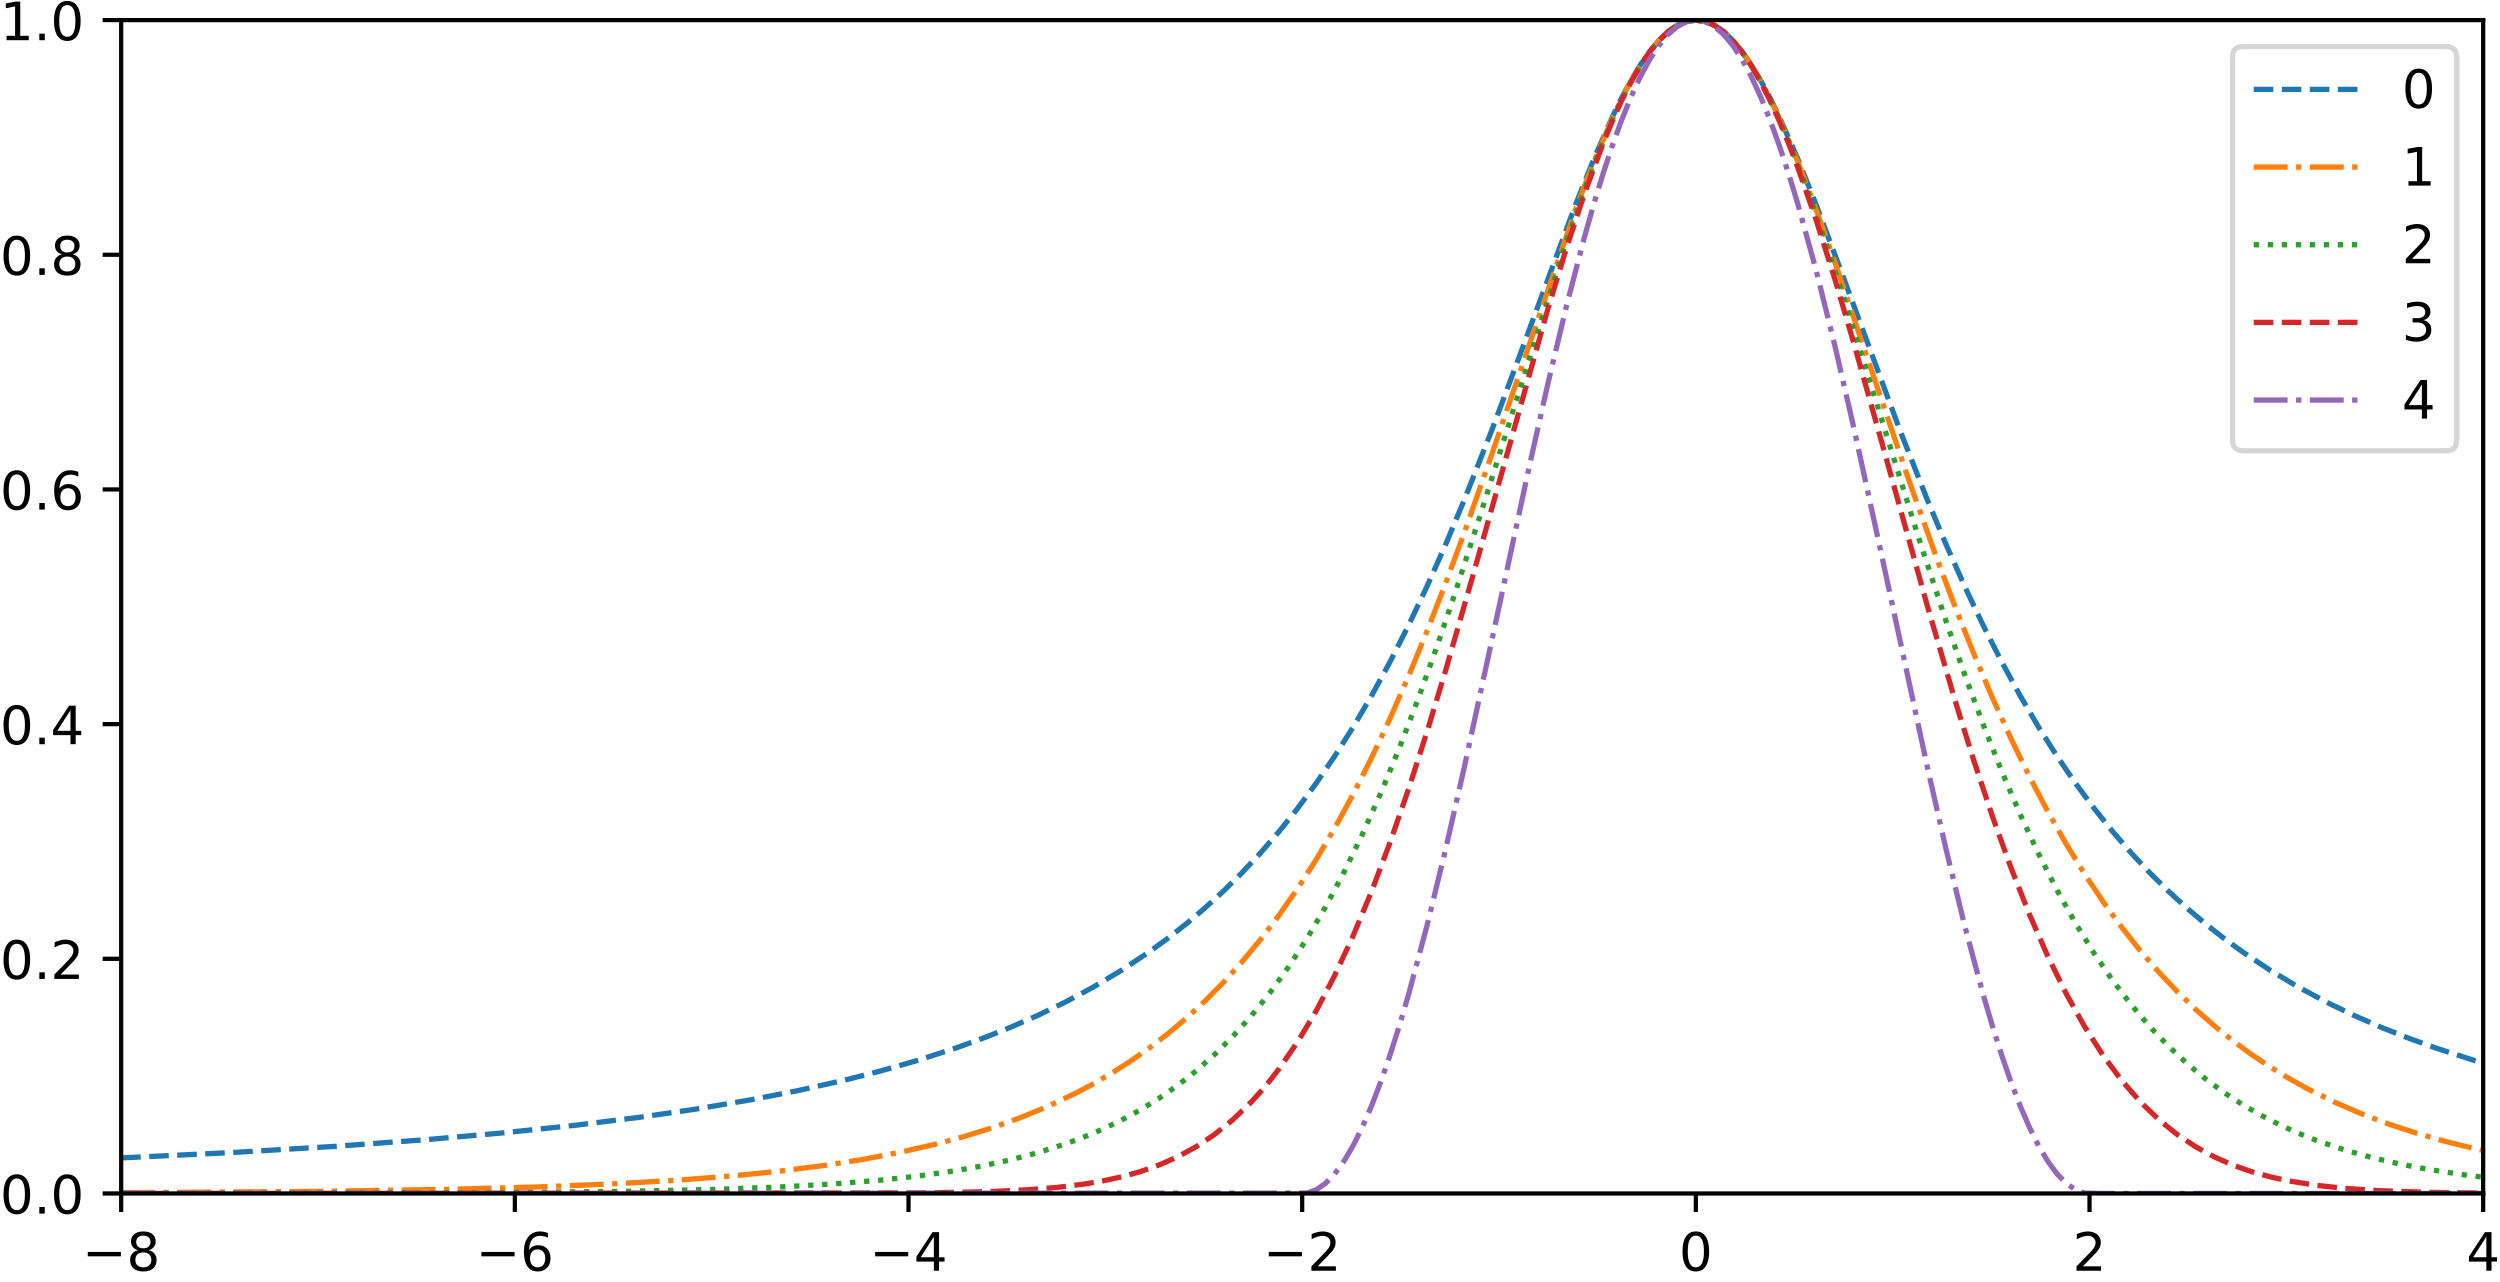
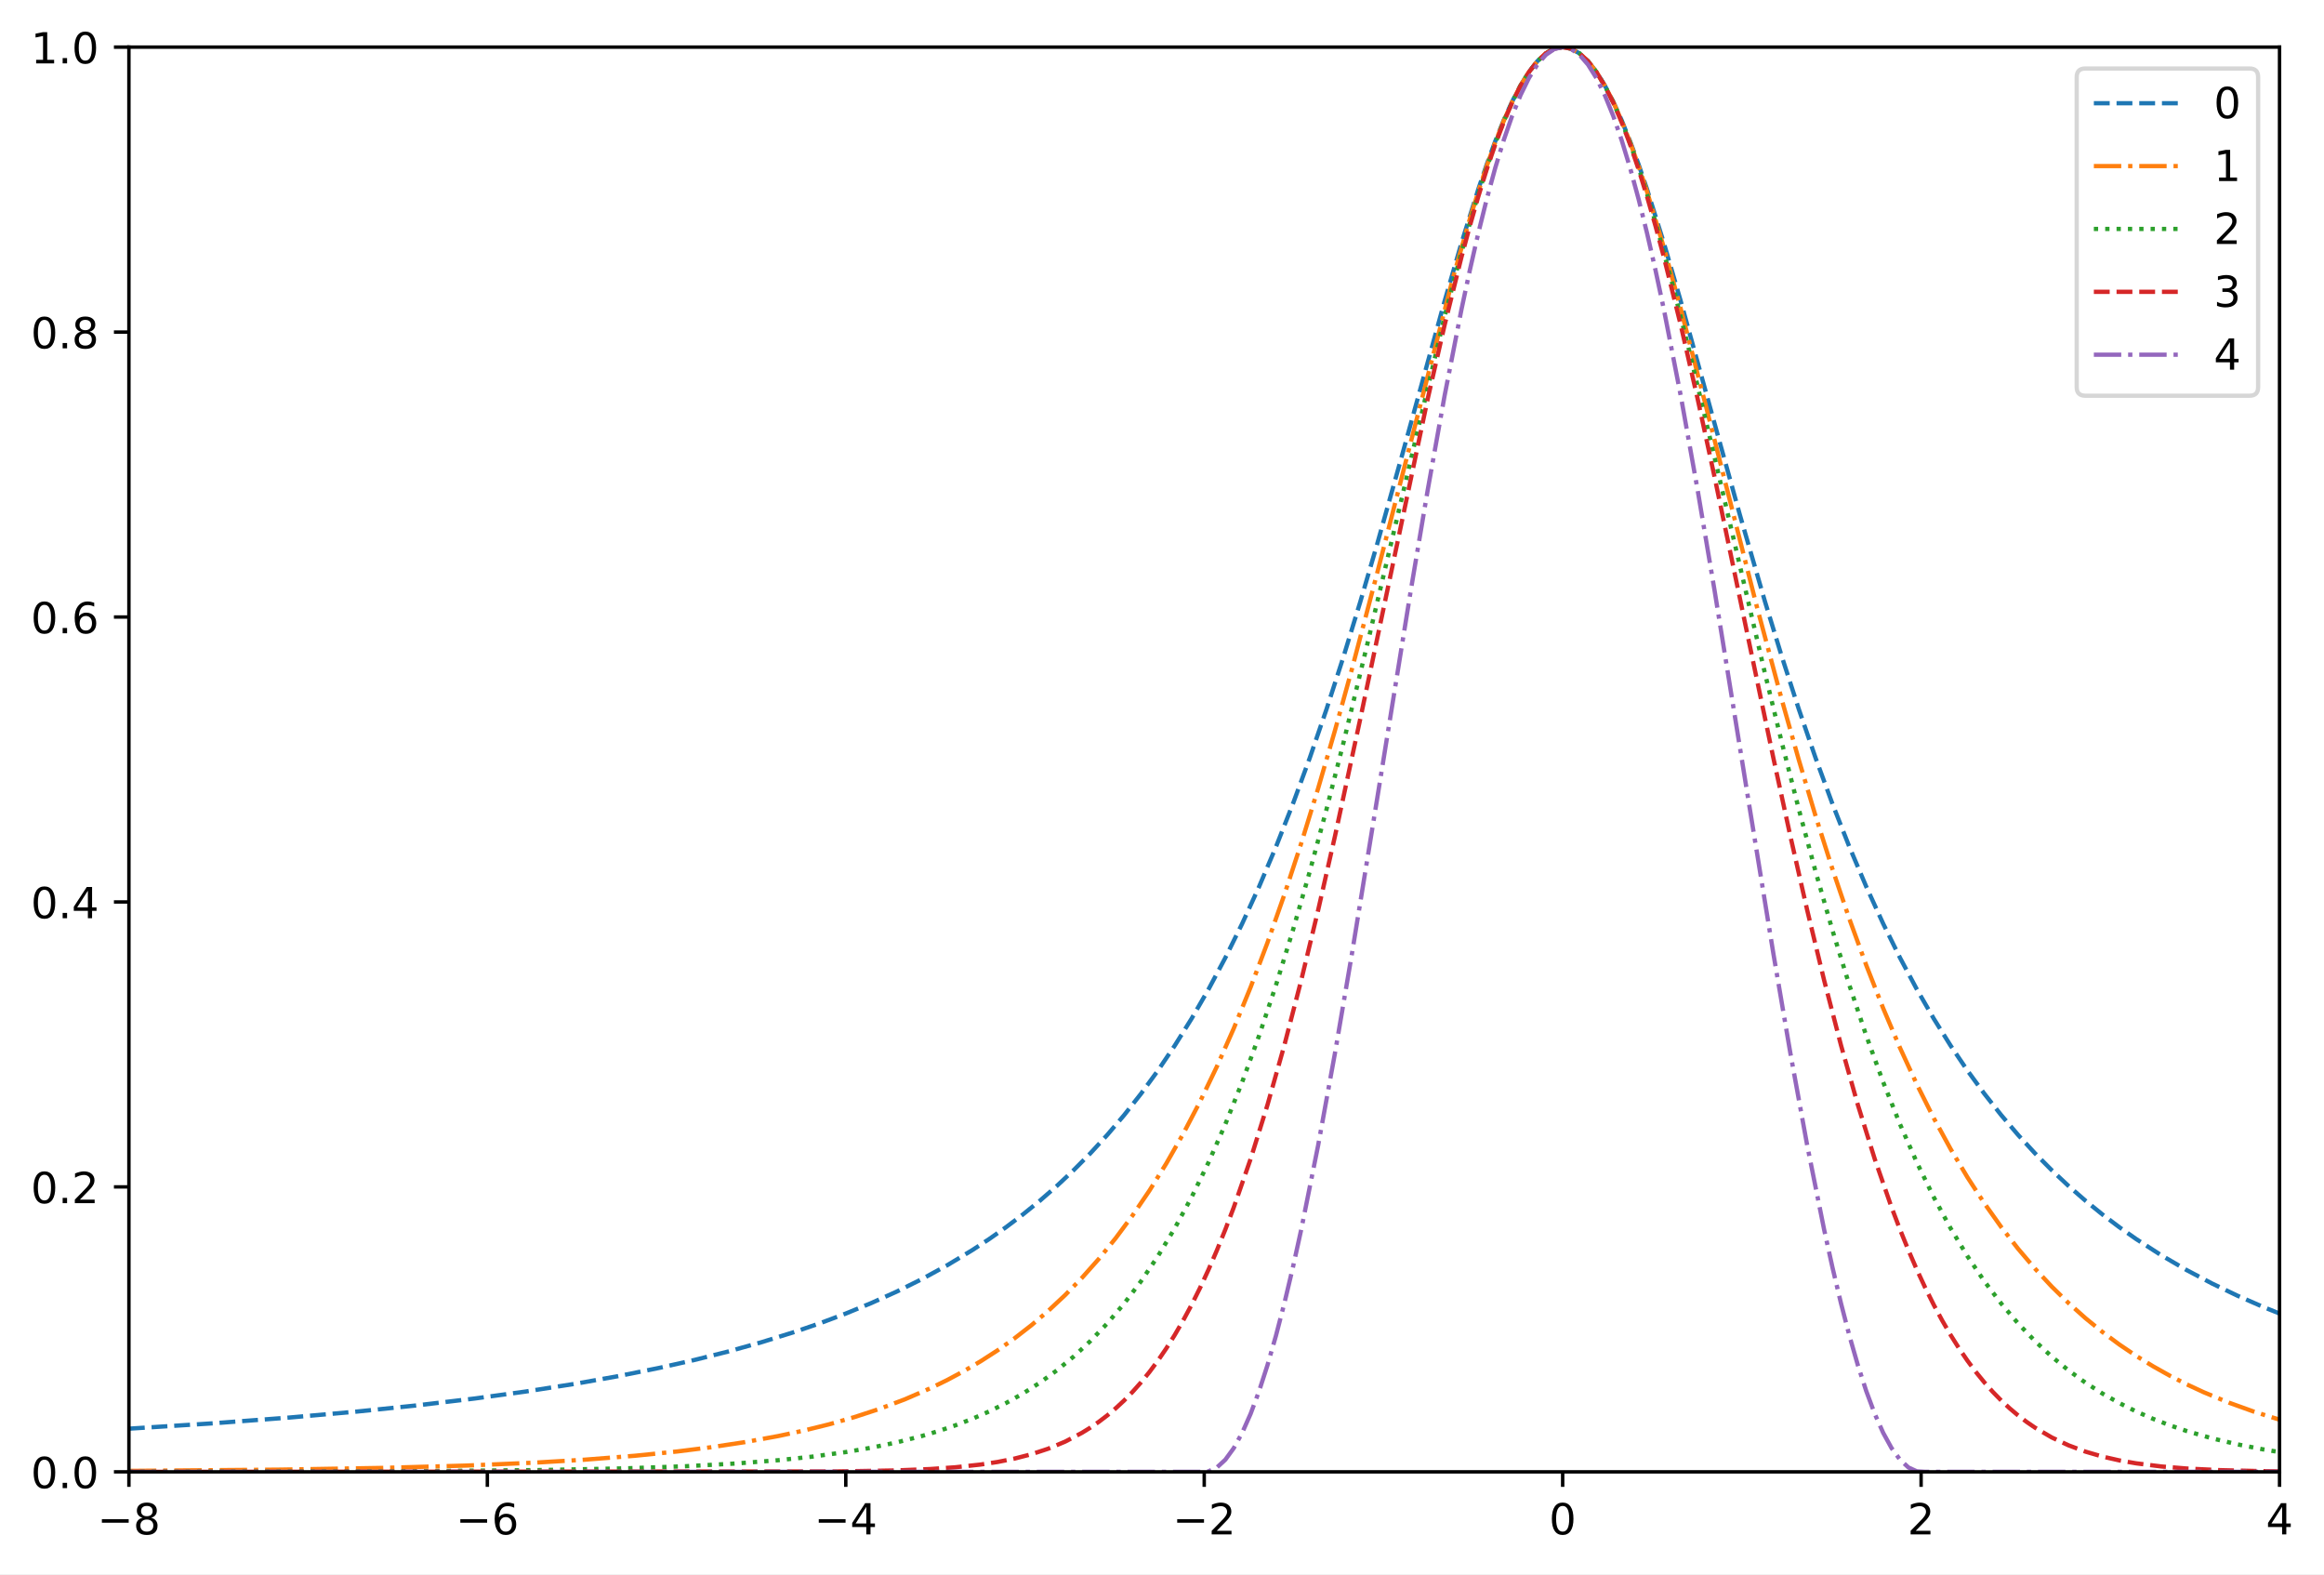
- <svg xmlns="http://www.w3.org/2000/svg" xmlns:xlink="http://www.w3.org/1999/xlink" height="242.237pt" version="1.1" viewBox="0 0 472.484 242.237" width="472.484pt">
+ <svg xmlns="http://www.w3.org/2000/svg" xmlns:xlink="http://www.w3.org/1999/xlink" height="367.517pt" version="1.1" viewBox="0 0 542.684 367.517" width="542.684pt">
  <defs>
    <style type="text/css">
*{stroke-linecap:butt;stroke-linejoin:round;white-space:pre;}
  </style>
  </defs>
  <g id="figure_1">
    <g id="patch_1">
-       <path d="M 0 242.237  L 472.484 242.237  L 472.484 0  L 0 0  z " style="fill:#ffffff;" />
+       <path d="M 0 367.517  L 542.684 367.517  L 542.684 0  L 0 0  z " style="fill:#ffffff;" />
    </g>
    <g id="axes_1">
      <g id="patch_2">
-         <path d="M 22.903 225.559  L 469.303 225.559  L 469.303 3.799  L 22.903 3.799  z " style="fill:#ffffff;" />
+         <path d="M 30.103 343.639  L 532.303 343.639  L 532.303 10.999  L 30.103 10.999  z " style="fill:#ffffff;" />
      </g>
      <g id="matplotlib.axis_1">
        <g id="xtick_1">
          <g id="line2d_1">
            <defs>
-               <path d="M 0 0  L 0 3.5  " id="mba1324f34c" style="stroke:#000000;stroke-width:0.8;" />
-             </defs>
-             <g>
-               <use style="stroke:#000000;stroke-width:0.8;" x="22.903" xlink:href="#mba1324f34c" y="225.559" />
+               <path d="M 0 0  L 0 3.5  " id="mf62329a672" style="stroke:#000000;stroke-width:0.8;" />
+             </defs>
+             <g>
+               <use style="stroke:#000000;stroke-width:0.8;" x="30.103" xlink:href="#mf62329a672" y="343.639" />
            </g>
          </g>
          <g id="text_1">
            <defs>
              <path d="M 10.594 35.5  L 73.188 35.5  L 73.188 27.203  L 10.594 27.203  z " id="DejaVuSans-8722" />
              <path d="M 31.781 34.625  Q 24.75 34.625 20.719 30.859  Q 16.703 27.094 16.703 20.516  Q 16.703 13.922 20.719 10.156  Q 24.75 6.391 31.781 6.391  Q 38.812 6.391 42.859 10.172  Q 46.922 13.969 46.922 20.516  Q 46.922 27.094 42.891 30.859  Q 38.875 34.625 31.781 34.625  z M 21.922 38.812  Q 15.578 40.375 12.031 44.719  Q 8.5 49.078 8.5 55.328  Q 8.5 64.062 14.719 69.141  Q 20.953 74.219 31.781 74.219  Q 42.672 74.219 48.875 69.141  Q 55.078 64.062 55.078 55.328  Q 55.078 49.078 51.531 44.719  Q 48 40.375 41.703 38.812  Q 48.828 37.156 52.797 32.312  Q 56.781 27.484 56.781 20.516  Q 56.781 9.906 50.312 4.234  Q 43.844 -1.422 31.781 -1.422  Q 19.734 -1.422 13.25 4.234  Q 6.781 9.906 6.781 20.516  Q 6.781 27.484 10.781 32.312  Q 14.797 37.156 21.922 38.812  z M 18.312 54.391  Q 18.312 48.734 21.844 45.562  Q 25.391 42.391 31.781 42.391  Q 38.141 42.391 41.719 45.562  Q 45.312 48.734 45.312 54.391  Q 45.312 60.062 41.719 63.234  Q 38.141 66.406 31.781 66.406  Q 25.391 66.406 21.844 63.234  Q 18.312 60.062 18.312 54.391  z " id="DejaVuSans-56" />
            </defs>
-             <g transform="translate(15.53203 240.1577)scale(0.1 -0.1)">
+             <g transform="translate(22.73203 358.2377)scale(0.1 -0.1)">
              <use xlink:href="#DejaVuSans-8722" />
              <use x="83.789" xlink:href="#DejaVuSans-56" />
            </g>
          </g>
        </g>
        <g id="xtick_2">
          <g id="line2d_2">
            <g>
-               <use style="stroke:#000000;stroke-width:0.8;" x="97.303" xlink:href="#mba1324f34c" y="225.559" />
+               <use style="stroke:#000000;stroke-width:0.8;" x="113.803" xlink:href="#mf62329a672" y="343.639" />
            </g>
          </g>
          <g id="text_2">
            <defs>
              <path d="M 33.016 40.375  Q 26.375 40.375 22.484 35.828  Q 18.609 31.297 18.609 23.391  Q 18.609 15.531 22.484 10.953  Q 26.375 6.391 33.016 6.391  Q 39.656 6.391 43.531 10.953  Q 47.406 15.531 47.406 23.391  Q 47.406 31.297 43.531 35.828  Q 39.656 40.375 33.016 40.375  z M 52.594 71.297  L 52.594 62.312  Q 48.875 64.062 45.094 64.984  Q 41.312 65.922 37.594 65.922  Q 27.828 65.922 22.672 59.328  Q 17.531 52.734 16.797 39.406  Q 19.672 43.656 24.016 45.922  Q 28.375 48.188 33.594 48.188  Q 44.578 48.188 50.953 41.516  Q 57.328 34.859 57.328 23.391  Q 57.328 12.156 50.688 5.359  Q 44.047 -1.422 33.016 -1.422  Q 20.359 -1.422 13.672 8.266  Q 6.984 17.969 6.984 36.375  Q 6.984 53.656 15.188 63.938  Q 23.391 74.219 37.203 74.219  Q 40.922 74.219 44.703 73.484  Q 48.484 72.75 52.594 71.297  z " id="DejaVuSans-54" />
            </defs>
-             <g transform="translate(89.93203 240.1577)scale(0.1 -0.1)">
+             <g transform="translate(106.432 358.2377)scale(0.1 -0.1)">
              <use xlink:href="#DejaVuSans-8722" />
              <use x="83.789" xlink:href="#DejaVuSans-54" />
            </g>
          </g>
        </g>
        <g id="xtick_3">
          <g id="line2d_3">
            <g>
-               <use style="stroke:#000000;stroke-width:0.8;" x="171.703" xlink:href="#mba1324f34c" y="225.559" />
+               <use style="stroke:#000000;stroke-width:0.8;" x="197.503" xlink:href="#mf62329a672" y="343.639" />
            </g>
          </g>
          <g id="text_3">
            <defs>
              <path d="M 37.797 64.312  L 12.891 25.391  L 37.797 25.391  z M 35.203 72.906  L 47.609 72.906  L 47.609 25.391  L 58.016 25.391  L 58.016 17.188  L 47.609 17.188  L 47.609 0  L 37.797 0  L 37.797 17.188  L 4.891 17.188  L 4.891 26.703  z " id="DejaVuSans-52" />
            </defs>
-             <g transform="translate(164.332 240.1577)scale(0.1 -0.1)">
+             <g transform="translate(190.132 358.2377)scale(0.1 -0.1)">
              <use xlink:href="#DejaVuSans-8722" />
              <use x="83.789" xlink:href="#DejaVuSans-52" />
            </g>
          </g>
        </g>
        <g id="xtick_4">
          <g id="line2d_4">
            <g>
-               <use style="stroke:#000000;stroke-width:0.8;" x="246.103" xlink:href="#mba1324f34c" y="225.559" />
+               <use style="stroke:#000000;stroke-width:0.8;" x="281.203" xlink:href="#mf62329a672" y="343.639" />
            </g>
          </g>
          <g id="text_4">
            <defs>
              <path d="M 19.188 8.297  L 53.609 8.297  L 53.609 0  L 7.328 0  L 7.328 8.297  Q 12.938 14.109 22.625 23.891  Q 32.328 33.688 34.812 36.531  Q 39.547 41.844 41.422 45.531  Q 43.312 49.219 43.312 52.781  Q 43.312 58.594 39.234 62.25  Q 35.156 65.922 28.609 65.922  Q 23.969 65.922 18.812 64.312  Q 13.672 62.703 7.812 59.422  L 7.812 69.391  Q 13.766 71.781 18.938 73  Q 24.125 74.219 28.422 74.219  Q 39.75 74.219 46.484 68.547  Q 53.219 62.891 53.219 53.422  Q 53.219 48.922 51.531 44.891  Q 49.859 40.875 45.406 35.406  Q 44.188 33.984 37.641 27.219  Q 31.109 20.453 19.188 8.297  z " id="DejaVuSans-50" />
            </defs>
-             <g transform="translate(238.732 240.1577)scale(0.1 -0.1)">
+             <g transform="translate(273.832 358.2377)scale(0.1 -0.1)">
              <use xlink:href="#DejaVuSans-8722" />
              <use x="83.789" xlink:href="#DejaVuSans-50" />
            </g>
          </g>
        </g>
        <g id="xtick_5">
          <g id="line2d_5">
            <g>
-               <use style="stroke:#000000;stroke-width:0.8;" x="320.503" xlink:href="#mba1324f34c" y="225.559" />
+               <use style="stroke:#000000;stroke-width:0.8;" x="364.903" xlink:href="#mf62329a672" y="343.639" />
            </g>
          </g>
          <g id="text_5">
            <defs>
              <path d="M 31.781 66.406  Q 24.172 66.406 20.328 58.906  Q 16.5 51.422 16.5 36.375  Q 16.5 21.391 20.328 13.891  Q 24.172 6.391 31.781 6.391  Q 39.453 6.391 43.281 13.891  Q 47.125 21.391 47.125 36.375  Q 47.125 51.422 43.281 58.906  Q 39.453 66.406 31.781 66.406  z M 31.781 74.219  Q 44.047 74.219 50.516 64.516  Q 56.984 54.828 56.984 36.375  Q 56.984 17.969 50.516 8.266  Q 44.047 -1.422 31.781 -1.422  Q 19.531 -1.422 13.062 8.266  Q 6.594 17.969 6.594 36.375  Q 6.594 54.828 13.062 64.516  Q 19.531 74.219 31.781 74.219  z " id="DejaVuSans-48" />
            </defs>
-             <g transform="translate(317.3219 240.1577)scale(0.1 -0.1)">
+             <g transform="translate(361.7219 358.2377)scale(0.1 -0.1)">
              <use xlink:href="#DejaVuSans-48" />
            </g>
          </g>
        </g>
        <g id="xtick_6">
          <g id="line2d_6">
            <g>
-               <use style="stroke:#000000;stroke-width:0.8;" x="394.903" xlink:href="#mba1324f34c" y="225.559" />
+               <use style="stroke:#000000;stroke-width:0.8;" x="448.603" xlink:href="#mf62329a672" y="343.639" />
            </g>
          </g>
          <g id="text_6">
-             <g transform="translate(391.7219 240.1577)scale(0.1 -0.1)">
+             <g transform="translate(445.4219 358.2377)scale(0.1 -0.1)">
              <use xlink:href="#DejaVuSans-50" />
            </g>
          </g>
        </g>
        <g id="xtick_7">
          <g id="line2d_7">
            <g>
-               <use style="stroke:#000000;stroke-width:0.8;" x="469.303" xlink:href="#mba1324f34c" y="225.559" />
+               <use style="stroke:#000000;stroke-width:0.8;" x="532.303" xlink:href="#mf62329a672" y="343.639" />
            </g>
          </g>
          <g id="text_7">
-             <g transform="translate(466.1219 240.1577)scale(0.1 -0.1)">
+             <g transform="translate(529.1219 358.2377)scale(0.1 -0.1)">
              <use xlink:href="#DejaVuSans-52" />
            </g>
          </g>
        </g>
      </g>
      <g id="matplotlib.axis_2">
        <g id="ytick_1">
          <g id="line2d_8">
            <defs>
-               <path d="M 0 0  L -3.5 0  " id="m3846e409cb" style="stroke:#000000;stroke-width:0.8;" />
-             </defs>
-             <g>
-               <use style="stroke:#000000;stroke-width:0.8;" x="22.903" xlink:href="#m3846e409cb" y="225.559" />
+               <path d="M 0 0  L -3.5 0  " id="m1840602e04" style="stroke:#000000;stroke-width:0.8;" />
+             </defs>
+             <g>
+               <use style="stroke:#000000;stroke-width:0.8;" x="30.103" xlink:href="#m1840602e04" y="343.639" />
            </g>
          </g>
          <g id="text_8">
            <defs>
              <path d="M 10.688 12.406  L 21 12.406  L 21 0  L 10.688 0  z " id="DejaVuSans-46" />
            </defs>
-             <g transform="translate(0 229.3584)scale(0.1 -0.1)">
+             <g transform="translate(7.2 347.4384)scale(0.1 -0.1)">
              <use xlink:href="#DejaVuSans-48" />
              <use x="63.623" xlink:href="#DejaVuSans-46" />
              <use x="95.41" xlink:href="#DejaVuSans-48" />
            </g>
          </g>
        </g>
        <g id="ytick_2">
          <g id="line2d_9">
            <g>
-               <use style="stroke:#000000;stroke-width:0.8;" x="22.903" xlink:href="#m3846e409cb" y="181.207" />
+               <use style="stroke:#000000;stroke-width:0.8;" x="30.103" xlink:href="#m1840602e04" y="277.111" />
            </g>
          </g>
          <g id="text_9">
-             <g transform="translate(0 185.0064)scale(0.1 -0.1)">
+             <g transform="translate(7.2 280.9104)scale(0.1 -0.1)">
              <use xlink:href="#DejaVuSans-48" />
              <use x="63.623" xlink:href="#DejaVuSans-46" />
              <use x="95.41" xlink:href="#DejaVuSans-50" />
            </g>
          </g>
        </g>
        <g id="ytick_3">
          <g id="line2d_10">
            <g>
-               <use style="stroke:#000000;stroke-width:0.8;" x="22.903" xlink:href="#m3846e409cb" y="136.855" />
+               <use style="stroke:#000000;stroke-width:0.8;" x="30.103" xlink:href="#m1840602e04" y="210.583" />
            </g>
          </g>
          <g id="text_10">
-             <g transform="translate(0 140.6544)scale(0.1 -0.1)">
+             <g transform="translate(7.2 214.3824)scale(0.1 -0.1)">
              <use xlink:href="#DejaVuSans-48" />
              <use x="63.623" xlink:href="#DejaVuSans-46" />
              <use x="95.41" xlink:href="#DejaVuSans-52" />
            </g>
          </g>
        </g>
        <g id="ytick_4">
          <g id="line2d_11">
            <g>
-               <use style="stroke:#000000;stroke-width:0.8;" x="22.903" xlink:href="#m3846e409cb" y="92.503" />
+               <use style="stroke:#000000;stroke-width:0.8;" x="30.103" xlink:href="#m1840602e04" y="144.055" />
            </g>
          </g>
          <g id="text_11">
-             <g transform="translate(0 96.30244)scale(0.1 -0.1)">
+             <g transform="translate(7.2 147.8544)scale(0.1 -0.1)">
              <use xlink:href="#DejaVuSans-48" />
              <use x="63.623" xlink:href="#DejaVuSans-46" />
              <use x="95.41" xlink:href="#DejaVuSans-54" />
            </g>
          </g>
        </g>
        <g id="ytick_5">
          <g id="line2d_12">
            <g>
-               <use style="stroke:#000000;stroke-width:0.8;" x="22.903" xlink:href="#m3846e409cb" y="48.151" />
+               <use style="stroke:#000000;stroke-width:0.8;" x="30.103" xlink:href="#m1840602e04" y="77.527" />
            </g>
          </g>
          <g id="text_12">
-             <g transform="translate(0 51.95044)scale(0.1 -0.1)">
+             <g transform="translate(7.2 81.32644)scale(0.1 -0.1)">
              <use xlink:href="#DejaVuSans-48" />
              <use x="63.623" xlink:href="#DejaVuSans-46" />
              <use x="95.41" xlink:href="#DejaVuSans-56" />
            </g>
          </g>
        </g>
        <g id="ytick_6">
          <g id="line2d_13">
            <g>
-               <use style="stroke:#000000;stroke-width:0.8;" x="22.903" xlink:href="#m3846e409cb" y="3.799" />
+               <use style="stroke:#000000;stroke-width:0.8;" x="30.103" xlink:href="#m1840602e04" y="10.999" />
            </g>
          </g>
          <g id="text_13">
            <defs>
              <path d="M 12.406 8.297  L 28.516 8.297  L 28.516 63.922  L 10.984 60.406  L 10.984 69.391  L 28.422 72.906  L 38.281 72.906  L 38.281 8.297  L 54.391 8.297  L 54.391 0  L 12.406 0  z " id="DejaVuSans-49" />
            </defs>
-             <g transform="translate(0 7.598438)scale(0.1 -0.1)">
+             <g transform="translate(7.2 14.79844)scale(0.1 -0.1)">
              <use xlink:href="#DejaVuSans-49" />
              <use x="63.623" xlink:href="#DejaVuSans-46" />
              <use x="95.41" xlink:href="#DejaVuSans-48" />
            </g>
          </g>
        </g>
      </g>
      <g id="line2d_14">
-         <path clip-path="url(#p7f50616e7b)" d="M 22.903 218.839  L 43.91 217.817  L 63.167 216.663  L 80.673 215.378  L 94.677 214.144  L 108.682 212.675  L 120.936 211.15  L 131.44 209.623  L 141.943 207.847  L 150.696 206.138  L 159.449 204.178  L 166.451 202.398  L 173.454 200.396  L 180.456 198.136  L 185.708 196.245  L 190.96 194.164  L 196.211 191.866  L 201.463 189.324  L 206.715 186.505  L 211.967 183.37  L 217.218 179.877  L 220.72 177.324  L 224.221 174.574  L 227.722 171.607  L 231.223 168.405  L 234.724 164.945  L 238.225 161.205  L 241.727 157.162  L 245.228 152.787  L 248.729 148.056  L 252.23 142.941  L 255.731 137.414  L 259.233 131.45  L 262.734 125.025  L 266.235 118.122  L 269.736 110.73  L 273.237 102.85  L 276.738 94.499  L 281.99 81.176  L 287.242 67.128  L 297.745 38.755  L 301.247 30  L 304.748 22.052  L 306.498 18.474  L 308.249 15.212  L 310 12.3  L 311.75 9.773  L 313.501 7.66  L 315.251 5.987  L 317.002 4.777  L 318.753 4.044  L 320.503 3.799  L 322.254 4.044  L 324.004 4.777  L 325.755 5.987  L 327.505 7.66  L 329.256 9.773  L 331.007 12.3  L 332.757 15.212  L 334.508 18.474  L 336.258 22.052  L 339.76 30  L 343.261 38.755  L 348.513 52.776  L 359.016 81.176  L 364.268 94.499  L 367.769 102.85  L 371.27 110.73  L 374.771 118.122  L 378.273 125.025  L 381.774 131.45  L 385.275 137.414  L 388.776 142.941  L 392.277 148.056  L 395.778 152.787  L 399.28 157.162  L 402.781 161.205  L 406.282 164.945  L 409.783 168.405  L 413.284 171.607  L 416.785 174.574  L 420.287 177.324  L 423.788 179.877  L 429.04 183.37  L 434.291 186.505  L 439.543 189.324  L 444.795 191.866  L 450.047 194.164  L 455.298 196.245  L 460.55 198.136  L 467.553 200.396  L 469.303 200.919  L 469.303 200.919  " style="fill:none;stroke:#1f77b4;stroke-dasharray:3.7,1.6;stroke-dashoffset:0;" />
+         <path clip-path="url(#p3d0e2496a1)" d="M 30.103 333.559  L 49.797 332.304  L 67.522 330.966  L 83.277 329.57  L 97.063 328.153  L 110.849 326.516  L 122.665 324.901  L 134.482 323.052  L 144.329 321.299  L 154.176 319.318  L 162.054 317.544  L 169.931 315.574  L 177.809 313.38  L 185.687 310.929  L 191.595 308.898  L 197.503 306.679  L 203.411 304.251  L 209.32 301.589  L 215.228 298.661  L 221.136 295.435  L 227.044 291.871  L 230.983 289.286  L 234.922 286.517  L 238.861 283.546  L 242.8 280.356  L 246.738 276.927  L 250.677 273.237  L 254.616 269.263  L 258.555 264.978  L 262.494 260.355  L 266.433 255.363  L 270.371 249.968  L 274.31 244.135  L 278.249 237.827  L 282.188 231.003  L 286.127 223.623  L 290.065 215.646  L 294.004 207.032  L 297.943 197.744  L 301.882 187.751  L 305.821 177.031  L 309.76 165.576  L 313.698 153.397  L 317.637 140.536  L 321.576 127.065  L 327.484 105.992  L 337.331 70.317  L 341.27 56.744  L 345.209 44.16  L 347.178 38.378  L 349.148 33.012  L 351.117 28.118  L 353.087 23.75  L 355.056 19.959  L 357.025 16.79  L 358.995 14.281  L 360.964 12.466  L 362.934 11.367  L 364.903 10.999  L 366.873 11.367  L 368.842 12.466  L 370.811 14.281  L 372.781 16.79  L 374.75 19.959  L 376.72 23.75  L 378.689 28.118  L 380.658 33.012  L 382.628 38.378  L 384.597 44.16  L 388.536 56.744  L 392.475 70.317  L 400.353 98.827  L 406.261 120.137  L 412.169 140.536  L 416.108 153.397  L 420.047 165.576  L 423.985 177.031  L 427.924 187.751  L 431.863 197.744  L 435.802 207.032  L 439.741 215.646  L 443.68 223.623  L 447.618 231.003  L 451.557 237.827  L 455.496 244.135  L 459.435 249.968  L 463.374 255.363  L 467.313 260.355  L 471.251 264.978  L 475.19 269.263  L 479.129 273.237  L 483.068 276.927  L 487.007 280.356  L 490.945 283.546  L 494.884 286.517  L 498.823 289.286  L 504.731 293.099  L 510.64 296.546  L 516.548 299.668  L 522.456 302.504  L 528.364 305.085  L 532.303 306.679  L 532.303 306.679  " style="fill:none;stroke:#1f77b4;stroke-dasharray:3.7,1.6;stroke-dashoffset:0;" />
      </g>
      <g id="line2d_15">
-         <path clip-path="url(#p7f50616e7b)" d="M 22.903 225.41  L 59.665 225.16  L 84.174 224.787  L 101.68 224.323  L 115.684 223.757  L 127.938 223.054  L 138.442 222.237  L 147.195 221.356  L 155.948 220.241  L 162.95 219.14  L 169.953 217.812  L 176.955 216.208  L 182.207 214.792  L 187.458 213.162  L 192.71 211.286  L 197.962 209.127  L 203.214 206.644  L 206.715 204.785  L 210.216 202.745  L 213.717 200.507  L 217.218 198.053  L 220.72 195.363  L 224.221 192.415  L 227.722 189.186  L 231.223 185.652  L 234.724 181.788  L 238.225 177.566  L 241.727 172.959  L 245.228 167.938  L 248.729 162.476  L 252.23 156.545  L 255.731 150.122  L 259.233 143.186  L 262.734 135.723  L 266.235 127.725  L 269.736 119.2  L 273.237 110.168  L 276.738 100.669  L 281.99 85.694  L 297.745 39.681  L 301.247 30.519  L 304.748 22.303  L 306.498 18.637  L 308.249 15.31  L 310 12.355  L 311.75 9.799  L 313.501 7.671  L 315.251 5.991  L 317.002 4.778  L 318.753 4.045  L 320.503 3.799  L 322.254 4.045  L 324.004 4.778  L 325.755 5.991  L 327.505 7.671  L 329.256 9.799  L 331.007 12.355  L 332.757 15.31  L 334.508 18.637  L 336.258 22.303  L 339.76 30.519  L 343.261 39.681  L 346.762 49.511  L 353.764 70.164  L 360.767 90.768  L 366.018 105.473  L 369.52 114.745  L 373.021 123.528  L 376.522 131.791  L 380.023 139.521  L 383.524 146.72  L 387.025 153.397  L 390.527 159.571  L 394.028 165.264  L 397.529 170.502  L 401.03 175.312  L 404.531 179.723  L 408.033 183.763  L 411.534 187.459  L 415.035 190.837  L 418.536 193.922  L 422.037 196.739  L 425.538 199.309  L 429.04 201.652  L 432.541 203.789  L 436.042 205.736  L 441.294 208.337  L 446.545 210.599  L 451.797 212.565  L 457.049 214.274  L 462.301 215.758  L 467.553 217.048  L 469.303 217.439  L 469.303 217.439  " style="fill:none;stroke:#ff7f0e;stroke-dasharray:6.4,1.6,1,1.6;stroke-dashoffset:0;" />
+         <path clip-path="url(#p3d0e2496a1)" d="M 30.103 343.416  L 65.553 343.119  L 89.185 342.723  L 108.88 342.173  L 124.635 341.503  L 136.451 340.806  L 148.268 339.882  L 158.115 338.885  L 165.993 337.901  L 173.87 336.712  L 181.748 335.278  L 187.656 334.011  L 193.564 332.552  L 199.473 330.872  L 205.381 328.938  L 211.289 326.711  L 217.197 324.149  L 221.136 322.229  L 225.075 320.121  L 229.014 317.807  L 232.953 315.266  L 236.891 312.478  L 240.83 309.418  L 244.769 306.061  L 248.708 302.38  L 252.647 298.345  L 256.585 293.923  L 260.524 289.08  L 264.463 283.779  L 268.402 277.982  L 272.341 271.65  L 276.28 264.739  L 280.218 257.207  L 284.157 249.014  L 288.096 240.119  L 292.035 230.484  L 295.974 220.08  L 299.913 208.885  L 303.851 196.889  L 307.79 184.101  L 311.729 170.552  L 315.668 156.304  L 321.576 133.842  L 339.301 64.821  L 343.24 51.079  L 345.209 44.714  L 347.178 38.755  L 349.148 33.256  L 351.117 28.265  L 353.087 23.832  L 355.056 20  L 357.025 16.807  L 358.995 14.287  L 360.964 12.467  L 362.934 11.367  L 364.903 10.999  L 366.873 11.367  L 368.842 12.467  L 370.811 14.287  L 372.781 16.807  L 374.75 20  L 376.72 23.832  L 378.689 28.265  L 380.658 33.256  L 382.628 38.755  L 384.597 44.714  L 388.536 57.799  L 392.475 72.094  L 398.383 94.924  L 410.2 141.452  L 416.108 163.51  L 420.047 177.418  L 423.985 190.592  L 427.924 202.987  L 431.863 214.582  L 435.802 225.38  L 439.741 235.396  L 443.68 244.657  L 447.618 253.196  L 451.557 261.053  L 455.496 268.269  L 459.435 274.886  L 463.374 280.945  L 467.313 286.489  L 471.251 291.556  L 475.19 296.184  L 479.129 300.409  L 483.068 304.263  L 487.007 307.778  L 490.945 310.983  L 494.884 313.904  L 498.823 316.566  L 502.762 318.991  L 506.701 321.199  L 510.64 323.211  L 514.578 325.043  L 520.487 327.488  L 526.395 329.613  L 532.303 331.458  L 532.303 331.458  " style="fill:none;stroke:#ff7f0e;stroke-dasharray:6.4,1.6,1,1.6;stroke-dashoffset:0;" />
      </g>
      <g id="line2d_16">
-         <path clip-path="url(#p7f50616e7b)" d="M 22.903 225.548  L 91.176 225.414  L 117.435 225.166  L 134.941 224.795  L 147.195 224.342  L 157.698 223.747  L 166.451 223.036  L 173.454 222.272  L 180.456 221.279  L 185.708 220.344  L 190.96 219.208  L 196.211 217.829  L 201.463 216.158  L 204.964 214.852  L 208.465 213.37  L 211.967 211.69  L 215.468 209.787  L 218.969 207.634  L 222.47 205.202  L 225.971 202.458  L 229.473 199.369  L 232.974 195.898  L 236.475 192.007  L 239.976 187.657  L 243.477 182.807  L 246.978 177.419  L 250.48 171.456  L 253.981 164.886  L 257.482 157.683  L 260.983 149.831  L 264.484 141.326  L 267.985 132.18  L 271.487 122.427  L 274.988 112.123  L 280.24 95.831  L 295.995 45.732  L 299.496 35.713  L 302.997 26.649  L 304.748 22.557  L 306.498 18.801  L 308.249 15.409  L 310 12.409  L 311.75 9.826  L 313.501 7.682  L 315.251 5.995  L 317.002 4.779  L 318.753 4.045  L 320.503 3.799  L 322.254 4.045  L 324.004 4.779  L 325.755 5.995  L 327.505 7.682  L 329.256 9.826  L 331.007 12.409  L 332.757 15.409  L 334.508 18.801  L 336.258 22.557  L 338.009 26.649  L 341.51 35.713  L 345.011 45.732  L 348.513 56.442  L 355.515 78.92  L 362.517 101.355  L 367.769 117.339  L 371.27 127.376  L 374.771 136.831  L 378.273 145.66  L 381.774 153.839  L 385.275 161.365  L 388.776 168.249  L 392.277 174.512  L 395.778 180.183  L 399.28 185.297  L 402.781 189.892  L 406.282 194.008  L 409.783 197.684  L 413.284 200.959  L 416.785 203.871  L 420.287 206.455  L 423.788 208.743  L 427.289 210.768  L 430.79 212.556  L 434.291 214.134  L 437.793 215.526  L 443.044 217.307  L 448.296 218.778  L 453.548 219.99  L 458.8 220.987  L 465.802 222.047  L 469.303 222.482  L 469.303 222.482  " style="fill:none;stroke:#2ca02c;stroke-dasharray:1,1.65;stroke-dashoffset:0;" />
+         <path clip-path="url(#p3d0e2496a1)" d="M 30.103 343.623  L 97.063 343.483  L 126.604 343.216  L 146.298 342.816  L 160.084 342.329  L 171.901 341.688  L 181.748 340.921  L 189.625 340.096  L 197.503 339.023  L 203.411 338.012  L 209.32 336.781  L 215.228 335.285  L 219.167 334.113  L 223.105 332.779  L 227.044 331.261  L 230.983 329.537  L 234.922 327.578  L 238.861 325.356  L 242.8 322.835  L 246.738 319.98  L 250.677 316.751  L 254.616 313.103  L 258.555 308.988  L 262.494 304.354  L 266.433 299.148  L 270.371 293.312  L 274.31 286.786  L 278.249 279.511  L 282.188 271.429  L 286.127 262.485  L 290.065 252.63  L 294.004 241.825  L 297.943 230.047  L 301.882 217.289  L 305.821 203.57  L 309.76 188.94  L 313.698 173.485  L 319.607 149.047  L 337.331 73.899  L 341.27 58.87  L 345.209 45.274  L 347.178 39.136  L 349.148 33.501  L 351.117 28.414  L 353.087 23.914  L 355.056 20.04  L 357.025 16.823  L 358.995 14.292  L 360.964 12.468  L 362.934 11.367  L 364.903 10.999  L 366.873 11.367  L 368.842 12.468  L 370.811 14.292  L 372.781 16.823  L 374.75 20.04  L 376.72 23.914  L 378.689 28.414  L 380.658 33.501  L 382.628 39.136  L 384.597 45.274  L 386.567 51.868  L 390.505 66.23  L 394.444 81.826  L 400.353 106.676  L 412.169 157.333  L 416.108 173.485  L 420.047 188.94  L 423.985 203.57  L 427.924 217.289  L 431.863 230.047  L 435.802 241.825  L 439.741 252.63  L 443.68 262.485  L 447.618 271.429  L 451.557 279.511  L 455.496 286.786  L 459.435 293.312  L 463.374 299.148  L 467.313 304.354  L 471.251 308.988  L 475.19 313.103  L 479.129 316.751  L 483.068 319.98  L 487.007 322.835  L 490.945 325.356  L 494.884 327.578  L 498.823 329.537  L 502.762 331.261  L 506.701 332.779  L 510.64 334.113  L 516.548 335.816  L 522.456 337.218  L 528.364 338.371  L 532.303 339.023  L 532.303 339.023  " style="fill:none;stroke:#2ca02c;stroke-dasharray:1,1.65;stroke-dashoffset:0;" />
      </g>
      <g id="line2d_17">
-         <path clip-path="url(#p7f50616e7b)" d="M 22.903 225.559  L 175.204 225.451  L 187.458 225.189  L 194.461 224.846  L 199.713 224.421  L 204.964 223.776  L 208.465 223.181  L 211.967 222.416  L 215.468 221.441  L 218.969 220.211  L 222.47 218.675  L 225.971 216.776  L 229.473 214.453  L 232.974 211.638  L 236.475 208.264  L 238.225 206.345  L 239.976 204.261  L 241.727 202.003  L 245.228 196.935  L 248.729 191.083  L 252.23 184.4  L 255.731 176.856  L 259.233 168.437  L 262.734 159.154  L 266.235 149.042  L 269.736 138.169  L 273.237 126.631  L 278.489 108.368  L 292.494 58.536  L 295.995 47.062  L 299.496 36.483  L 302.997 27.043  L 304.748 22.823  L 306.498 18.97  L 308.249 15.51  L 310 12.465  L 311.75 9.854  L 313.501 7.693  L 315.251 5.998  L 317.002 4.779  L 318.753 4.045  L 320.503 3.799  L 322.254 4.045  L 324.004 4.779  L 325.755 5.998  L 327.505 7.693  L 329.256 9.854  L 331.007 12.465  L 332.757 15.51  L 334.508 18.97  L 336.258 22.823  L 338.009 27.043  L 339.76 31.606  L 343.261 41.645  L 346.762 52.703  L 350.263 64.528  L 355.515 83.152  L 364.268 114.557  L 369.52 132.476  L 373.021 143.695  L 376.522 154.198  L 380.023 163.902  L 383.524 172.756  L 387.025 180.737  L 390.527 187.848  L 394.028 194.11  L 397.529 199.564  L 401.03 204.261  L 404.531 208.264  L 408.033 211.638  L 411.534 214.453  L 415.035 216.776  L 418.536 218.675  L 422.037 220.211  L 425.538 221.441  L 429.04 222.416  L 432.541 223.181  L 437.793 224.02  L 443.044 224.583  L 450.047 225.043  L 458.8 225.338  L 469.303 225.485  L 469.303 225.485  " style="fill:none;stroke:#d62728;stroke-dasharray:3.7,1.6;stroke-dashoffset:0;" />
+         <path clip-path="url(#p3d0e2496a1)" d="M 30.103 343.639  L 195.534 343.547  L 209.32 343.307  L 217.197 342.983  L 223.105 342.57  L 229.014 341.931  L 232.953 341.331  L 236.891 340.547  L 240.83 339.534  L 244.769 338.236  L 248.708 336.592  L 252.647 334.528  L 254.616 333.313  L 256.585 331.963  L 258.555 330.465  L 260.524 328.808  L 262.494 326.979  L 264.463 324.967  L 266.433 322.757  L 268.402 320.338  L 270.371 317.696  L 272.341 314.818  L 274.31 311.692  L 276.28 308.305  L 278.249 304.646  L 280.218 300.703  L 282.188 296.465  L 284.157 291.924  L 286.127 287.072  L 288.096 281.901  L 292.035 270.584  L 295.974 257.956  L 299.913 244.031  L 303.851 228.864  L 307.79 212.554  L 311.729 195.246  L 317.637 167.852  L 333.393 93.104  L 337.331 75.894  L 341.27 60.025  L 343.24 52.71  L 345.209 45.865  L 347.178 39.534  L 349.148 33.756  L 351.117 28.566  L 353.087 23.998  L 355.056 20.081  L 357.025 16.84  L 358.995 14.298  L 360.964 12.469  L 362.934 11.367  L 364.903 10.999  L 366.873 11.367  L 368.842 12.469  L 370.811 14.298  L 372.781 16.84  L 374.75 20.081  L 376.72 23.998  L 378.689 28.566  L 380.658 33.756  L 382.628 39.534  L 384.597 45.865  L 386.567 52.71  L 388.536 60.025  L 392.475 75.894  L 396.414 93.104  L 400.353 111.275  L 408.23 149.001  L 414.138 177.135  L 418.077 195.246  L 422.016 212.554  L 425.955 228.864  L 429.894 244.031  L 433.833 257.956  L 437.771 270.584  L 441.71 281.901  L 443.68 287.072  L 445.649 291.924  L 447.618 296.465  L 449.588 300.703  L 451.557 304.646  L 453.527 308.305  L 455.496 311.692  L 457.465 314.818  L 459.435 317.696  L 461.404 320.338  L 463.374 322.757  L 465.343 324.967  L 467.313 326.979  L 469.282 328.808  L 471.251 330.465  L 473.221 331.963  L 475.19 333.313  L 479.129 335.617  L 483.068 337.462  L 487.007 338.924  L 490.945 340.072  L 494.884 340.965  L 498.823 341.651  L 504.731 342.386  L 510.64 342.865  L 518.517 343.244  L 528.364 343.477  L 532.303 343.528  L 532.303 343.528  " style="fill:none;stroke:#d62728;stroke-dasharray:3.7,1.6;stroke-dashoffset:0;" />
      </g>
      <g id="line2d_18">
-         <path clip-path="url(#p7f50616e7b)" d="M 22.903 225.559  L 246.978 225.483  L 248.729 224.878  L 250.48 223.671  L 252.23 221.869  L 253.981 219.481  L 255.731 216.521  L 257.482 213.005  L 259.233 208.951  L 260.983 204.383  L 262.734 199.325  L 264.484 193.804  L 266.235 187.852  L 269.736 174.782  L 273.237 160.401  L 276.738 145.023  L 281.99 120.823  L 288.993 88.297  L 292.494 72.721  L 295.995 58.06  L 299.496 44.635  L 301.247 38.478  L 302.997 32.738  L 304.748 27.445  L 306.498 22.628  L 308.249 18.315  L 310 14.527  L 311.75 11.287  L 313.501 8.611  L 315.251 6.514  L 317.002 5.009  L 318.753 4.102  L 320.503 3.799  L 322.254 4.102  L 324.004 5.009  L 325.755 6.514  L 327.505 8.611  L 329.256 11.287  L 331.007 14.527  L 332.757 18.315  L 334.508 22.628  L 336.258 27.445  L 338.009 32.738  L 339.76 38.478  L 343.261 51.174  L 346.762 65.256  L 350.263 80.415  L 355.515 104.449  L 364.268 145.023  L 367.769 160.401  L 371.27 174.782  L 374.771 187.852  L 376.522 193.804  L 378.273 199.325  L 380.023 204.383  L 381.774 208.951  L 383.524 213.005  L 385.275 216.521  L 387.025 219.481  L 388.776 221.869  L 390.527 223.671  L 392.277 224.878  L 394.028 225.483  L 397.529 225.559  L 469.303 225.559  L 469.303 225.559  " style="fill:none;stroke:#9467bd;stroke-dasharray:6.4,1.6,1,1.6;stroke-dashoffset:0;" />
+         <path clip-path="url(#p3d0e2496a1)" d="M 30.103 343.639  L 280.218 343.639  L 282.188 343.526  L 284.157 342.618  L 286.127 340.807  L 288.096 338.104  L 290.065 334.522  L 292.035 330.082  L 294.004 324.807  L 295.974 318.727  L 297.943 311.875  L 299.913 304.288  L 301.882 296.007  L 303.851 287.078  L 307.79 267.474  L 311.729 245.902  L 315.668 222.835  L 321.576 186.535  L 329.454 137.746  L 333.393 114.382  L 337.331 92.391  L 341.27 72.253  L 343.24 63.018  L 345.209 54.407  L 347.178 46.468  L 349.148 39.243  L 351.117 32.772  L 353.087 27.091  L 355.056 22.23  L 357.025 18.217  L 358.995 15.072  L 360.964 12.814  L 362.934 11.453  L 364.903 10.999  L 366.873 11.453  L 368.842 12.814  L 370.811 15.072  L 372.781 18.217  L 374.75 22.23  L 376.72 27.091  L 378.689 32.772  L 380.658 39.243  L 382.628 46.468  L 384.597 54.407  L 386.567 63.018  L 388.536 72.253  L 392.475 92.391  L 396.414 114.382  L 400.353 137.746  L 408.23 186.535  L 414.138 222.835  L 418.077 245.902  L 422.016 267.474  L 425.955 287.078  L 427.924 296.007  L 429.894 304.288  L 431.863 311.875  L 433.833 318.727  L 435.802 324.807  L 437.771 330.082  L 439.741 334.522  L 441.71 338.104  L 443.68 340.807  L 445.649 342.618  L 447.618 343.526  L 449.588 343.639  L 532.303 343.639  L 532.303 343.639  " style="fill:none;stroke:#9467bd;stroke-dasharray:6.4,1.6,1,1.6;stroke-dashoffset:0;" />
      </g>
      <g id="patch_3">
-         <path d="M 22.903 225.559  L 22.903 3.799  " style="fill:none;stroke:#000000;stroke-linecap:square;stroke-linejoin:miter;stroke-width:0.8;" />
+         <path d="M 30.103 343.639  L 30.103 10.999  " style="fill:none;stroke:#000000;stroke-linecap:square;stroke-linejoin:miter;stroke-width:0.8;" />
      </g>
      <g id="patch_4">
-         <path d="M 469.303 225.559  L 469.303 3.799  " style="fill:none;stroke:#000000;stroke-linecap:square;stroke-linejoin:miter;stroke-width:0.8;" />
+         <path d="M 532.303 343.639  L 532.303 10.999  " style="fill:none;stroke:#000000;stroke-linecap:square;stroke-linejoin:miter;stroke-width:0.8;" />
      </g>
      <g id="patch_5">
-         <path d="M 22.903 225.559  L 469.303 225.559  " style="fill:none;stroke:#000000;stroke-linecap:square;stroke-linejoin:miter;stroke-width:0.8;" />
+         <path d="M 30.103 343.639  L 532.303 343.639  " style="fill:none;stroke:#000000;stroke-linecap:square;stroke-linejoin:miter;stroke-width:0.8;" />
      </g>
      <g id="patch_6">
-         <path d="M 22.903 3.799  L 469.303 3.799  " style="fill:none;stroke:#000000;stroke-linecap:square;stroke-linejoin:miter;stroke-width:0.8;" />
+         <path d="M 30.103 10.999  L 532.303 10.999  " style="fill:none;stroke:#000000;stroke-linecap:square;stroke-linejoin:miter;stroke-width:0.8;" />
      </g>
      <g id="legend_1">
        <g id="patch_7">
-           <path d="M 423.941 85.19  L 462.303 85.19  Q 464.303 85.19 464.303 83.19  L 464.303 10.799  Q 464.303 8.799 462.303 8.799  L 423.941 8.799  Q 421.941 8.799 421.941 10.799  L 421.941 83.19  Q 421.941 85.19 423.941 85.19  z " style="fill:#ffffff;opacity:0.8;stroke:#cccccc;stroke-linejoin:miter;" />
+           <path d="M 486.941 92.39  L 525.303 92.39  Q 527.303 92.39 527.303 90.39  L 527.303 17.999  Q 527.303 15.999 525.303 15.999  L 486.941 15.999  Q 484.941 15.999 484.941 17.999  L 484.941 90.39  Q 484.941 92.39 486.941 92.39  z " style="fill:#ffffff;opacity:0.8;stroke:#cccccc;stroke-linejoin:miter;" />
        </g>
        <g id="line2d_19">
-           <path d="M 425.941 16.898  L 445.941 16.898  " style="fill:none;stroke:#1f77b4;stroke-dasharray:3.7,1.6;stroke-dashoffset:0;" />
+           <path d="M 488.941 24.098  L 508.941 24.098  " style="fill:none;stroke:#1f77b4;stroke-dasharray:3.7,1.6;stroke-dashoffset:0;" />
        </g>
        <g id="line2d_20" />
        <g id="text_14">
-           <g transform="translate(453.9406 20.39766)scale(0.1 -0.1)">
+           <g transform="translate(516.9406 27.59766)scale(0.1 -0.1)">
            <use xlink:href="#DejaVuSans-48" />
          </g>
        </g>
        <g id="line2d_21">
-           <path d="M 425.941 31.576  L 445.941 31.576  " style="fill:none;stroke:#ff7f0e;stroke-dasharray:6.4,1.6,1,1.6;stroke-dashoffset:0;" />
+           <path d="M 488.941 38.776  L 508.941 38.776  " style="fill:none;stroke:#ff7f0e;stroke-dasharray:6.4,1.6,1,1.6;stroke-dashoffset:0;" />
        </g>
        <g id="line2d_22" />
        <g id="text_15">
-           <g transform="translate(453.9406 35.07578)scale(0.1 -0.1)">
+           <g transform="translate(516.9406 42.27578)scale(0.1 -0.1)">
            <use xlink:href="#DejaVuSans-49" />
          </g>
        </g>
        <g id="line2d_23">
-           <path d="M 425.941 46.254  L 445.941 46.254  " style="fill:none;stroke:#2ca02c;stroke-dasharray:1,1.65;stroke-dashoffset:0;" />
+           <path d="M 488.941 53.454  L 508.941 53.454  " style="fill:none;stroke:#2ca02c;stroke-dasharray:1,1.65;stroke-dashoffset:0;" />
        </g>
        <g id="line2d_24" />
        <g id="text_16">
-           <g transform="translate(453.9406 49.75391)scale(0.1 -0.1)">
+           <g transform="translate(516.9406 56.95391)scale(0.1 -0.1)">
            <use xlink:href="#DejaVuSans-50" />
          </g>
        </g>
        <g id="line2d_25">
-           <path d="M 425.941 60.932  L 445.941 60.932  " style="fill:none;stroke:#d62728;stroke-dasharray:3.7,1.6;stroke-dashoffset:0;" />
+           <path d="M 488.941 68.132  L 508.941 68.132  " style="fill:none;stroke:#d62728;stroke-dasharray:3.7,1.6;stroke-dashoffset:0;" />
        </g>
        <g id="line2d_26" />
        <g id="text_17">
          <defs>
            <path d="M 40.578 39.312  Q 47.656 37.797 51.625 33  Q 55.609 28.219 55.609 21.188  Q 55.609 10.406 48.188 4.484  Q 40.766 -1.422 27.094 -1.422  Q 22.516 -1.422 17.656 -0.516  Q 12.797 0.391 7.625 2.203  L 7.625 11.719  Q 11.719 9.328 16.594 8.109  Q 21.484 6.891 26.812 6.891  Q 36.078 6.891 40.938 10.547  Q 45.797 14.203 45.797 21.188  Q 45.797 27.641 41.281 31.266  Q 36.766 34.906 28.719 34.906  L 20.219 34.906  L 20.219 43.016  L 29.109 43.016  Q 36.375 43.016 40.234 45.922  Q 44.094 48.828 44.094 54.297  Q 44.094 59.906 40.109 62.906  Q 36.141 65.922 28.719 65.922  Q 24.656 65.922 20.016 65.031  Q 15.375 64.156 9.812 62.312  L 9.812 71.094  Q 15.438 72.656 20.344 73.438  Q 25.25 74.219 29.594 74.219  Q 40.828 74.219 47.359 69.109  Q 53.906 64.016 53.906 55.328  Q 53.906 49.266 50.438 45.094  Q 46.969 40.922 40.578 39.312  z " id="DejaVuSans-51" />
          </defs>
-           <g transform="translate(453.9406 64.43203)scale(0.1 -0.1)">
+           <g transform="translate(516.9406 71.63203)scale(0.1 -0.1)">
            <use xlink:href="#DejaVuSans-51" />
          </g>
        </g>
        <g id="line2d_27">
-           <path d="M 425.941 75.61  L 445.941 75.61  " style="fill:none;stroke:#9467bd;stroke-dasharray:6.4,1.6,1,1.6;stroke-dashoffset:0;" />
+           <path d="M 488.941 82.81  L 508.941 82.81  " style="fill:none;stroke:#9467bd;stroke-dasharray:6.4,1.6,1,1.6;stroke-dashoffset:0;" />
        </g>
        <g id="line2d_28" />
        <g id="text_18">
-           <g transform="translate(453.9406 79.11016)scale(0.1 -0.1)">
+           <g transform="translate(516.9406 86.31016)scale(0.1 -0.1)">
            <use xlink:href="#DejaVuSans-52" />
          </g>
        </g>
      </g>
    </g>
  </g>
  <defs>
-     <clipPath id="p7f50616e7b">
-       <rect height="221.76" width="446.4" x="22.903" y="3.799" />
+     <clipPath id="p3d0e2496a1">
+       <rect height="332.64" width="502.2" x="30.103" y="10.999" />
    </clipPath>
  </defs>
</svg>
